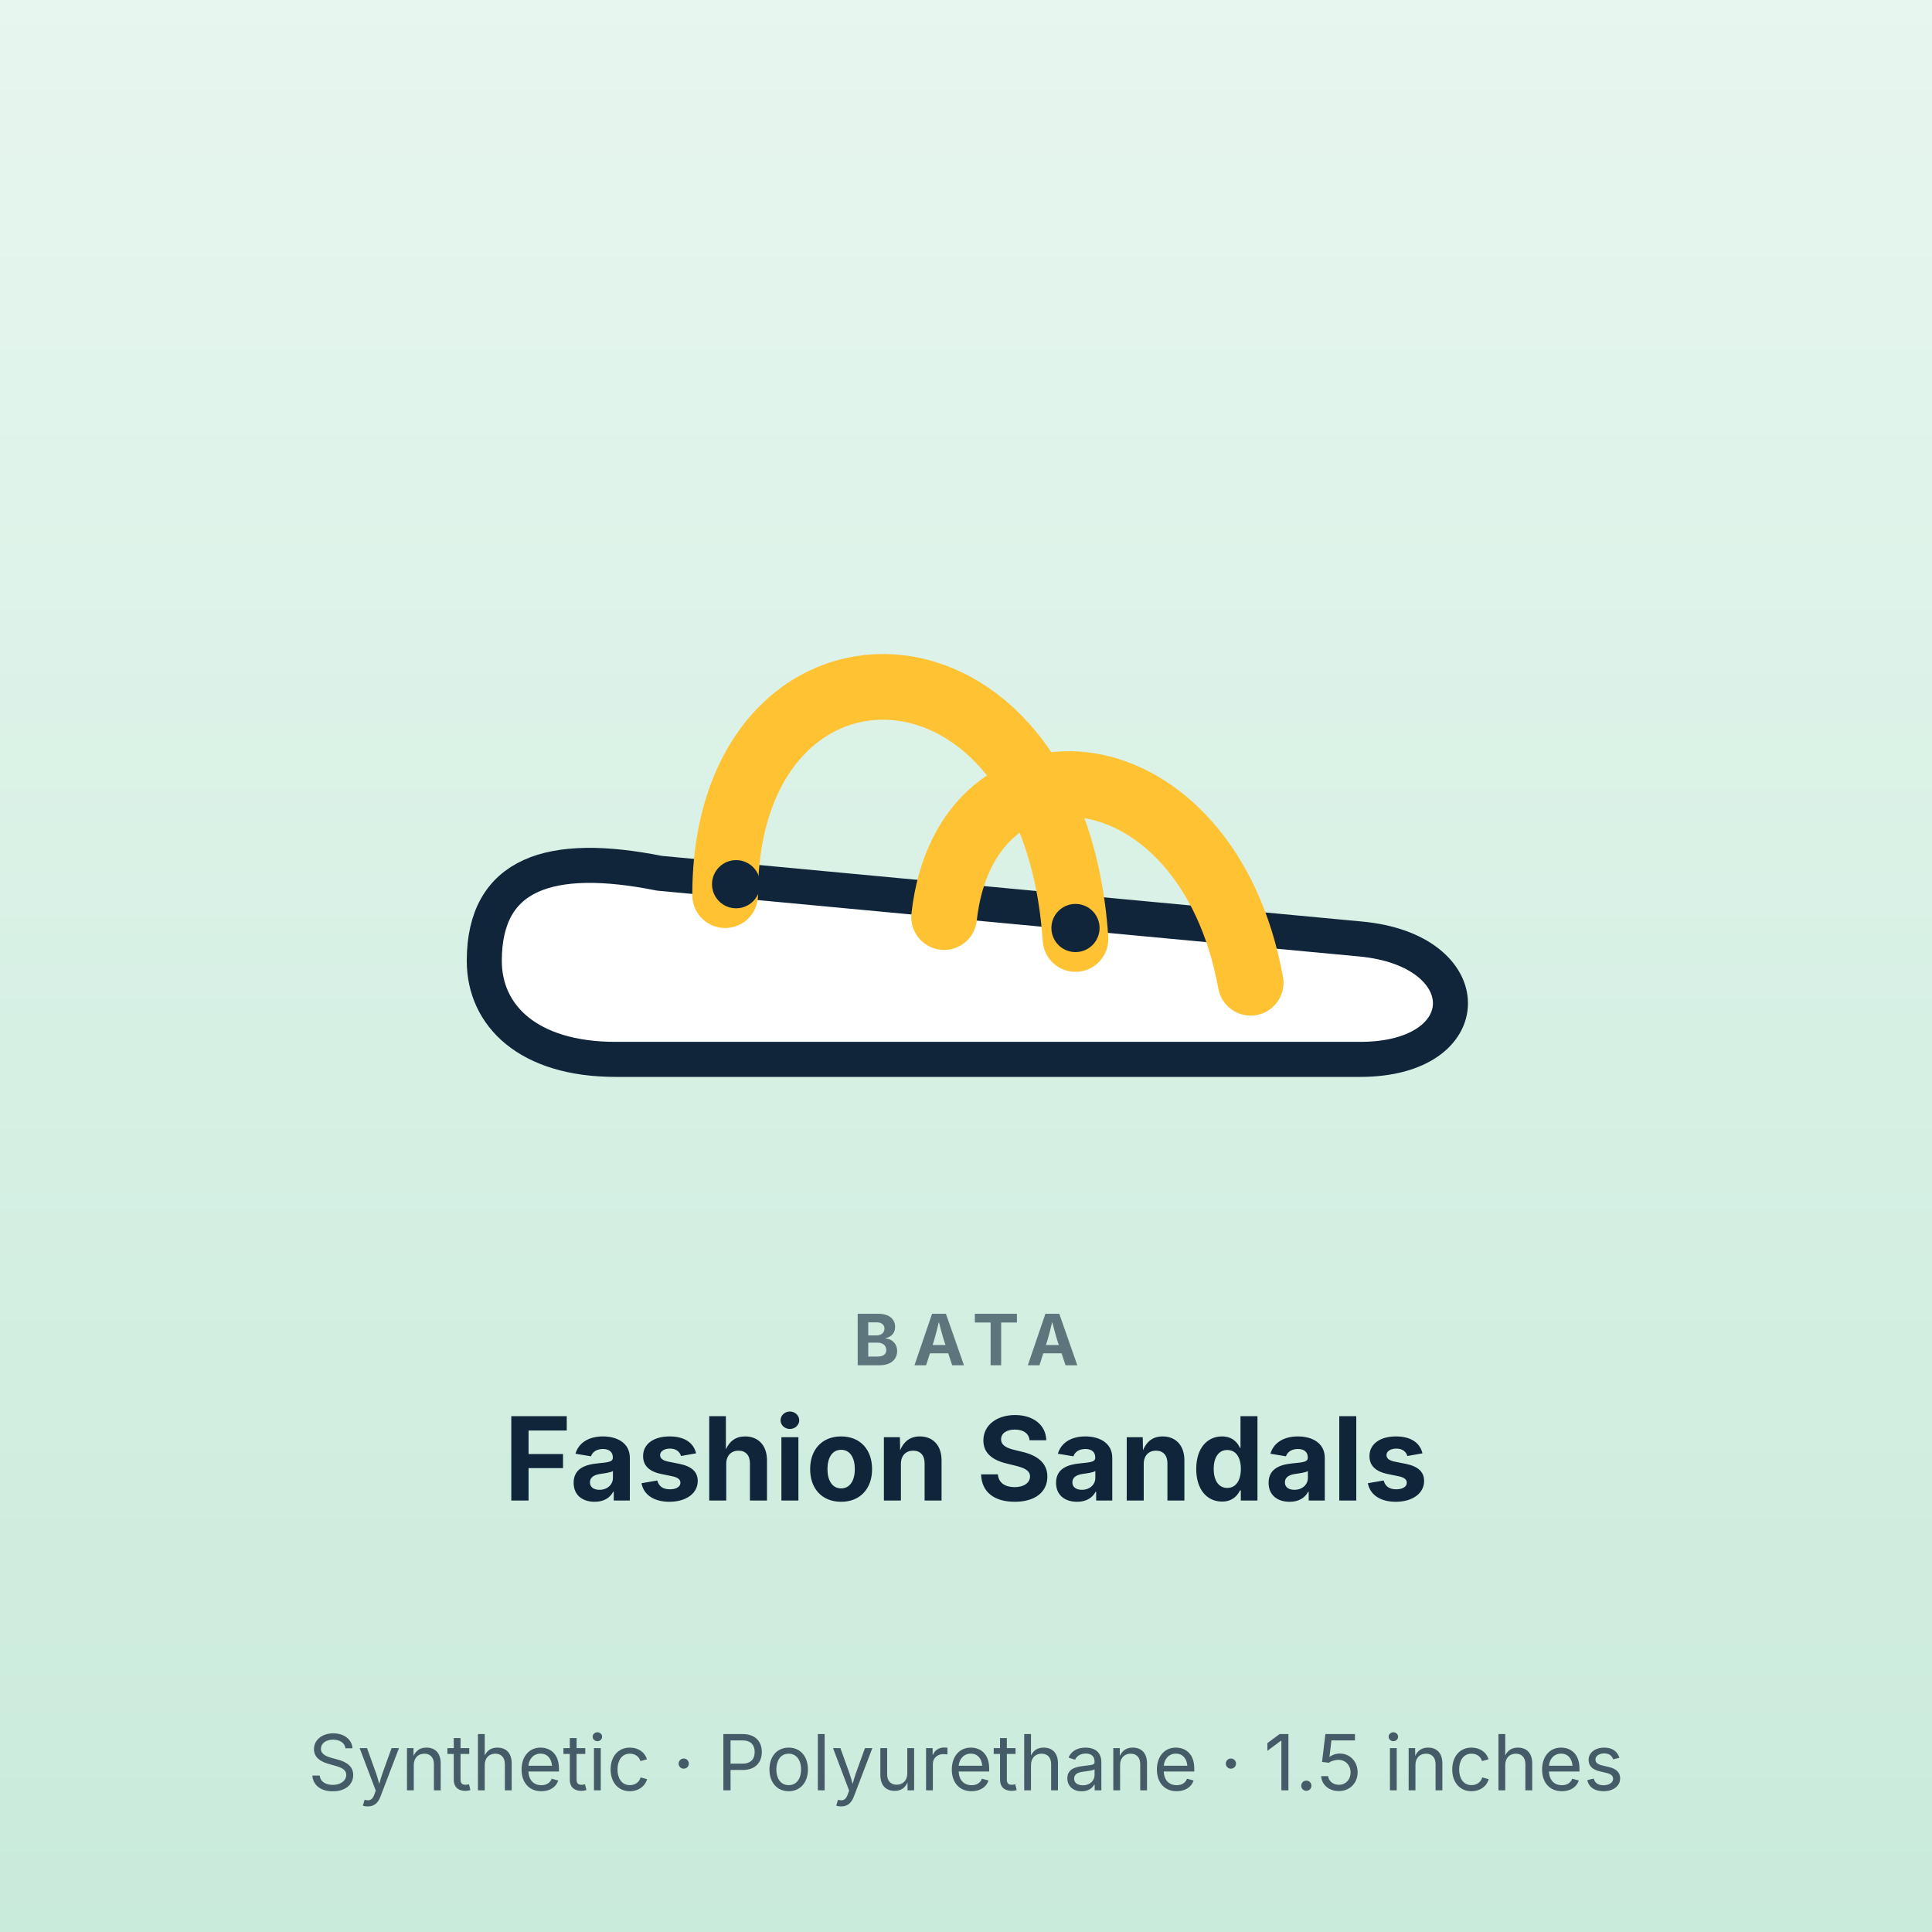
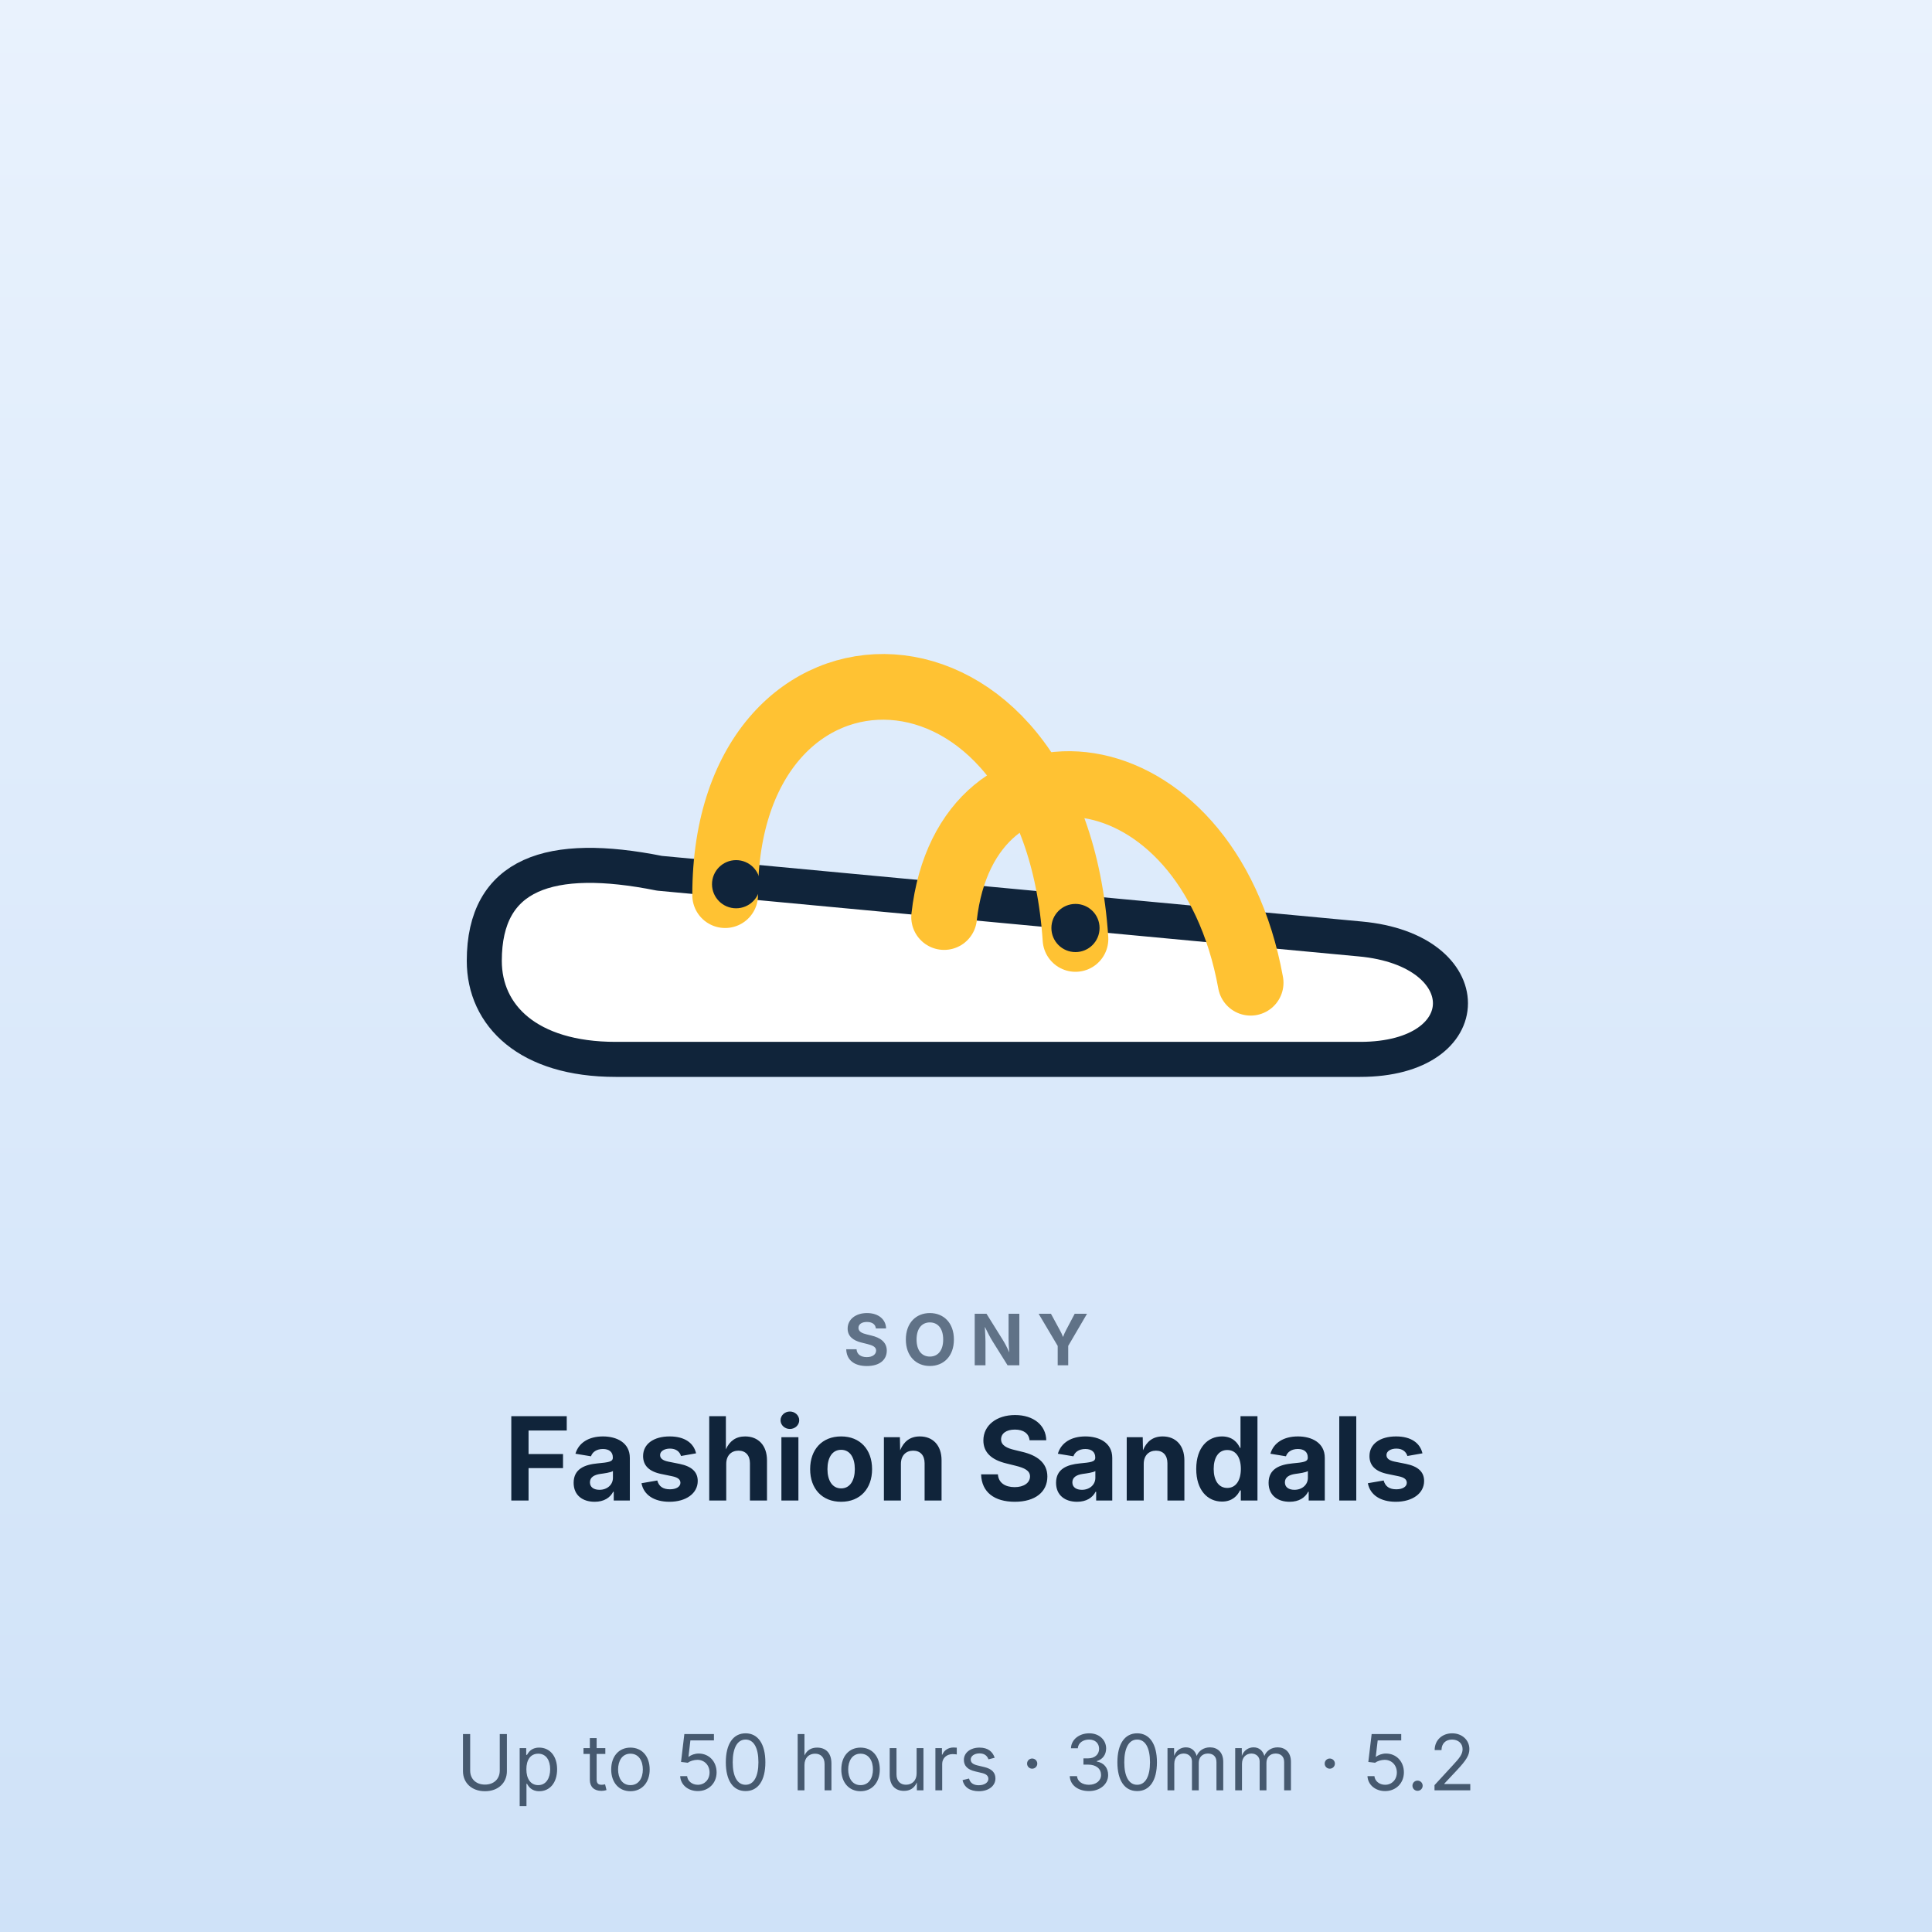
- <svg xmlns="http://www.w3.org/2000/svg" viewBox="0 0 600 600" role="img" aria-label="Bata Women's Fashion Sandals">
+ <svg xmlns="http://www.w3.org/2000/svg" viewBox="0 0 600 600" role="img" aria-label="Sony WH-CH520 Wireless Bluetooth Headphones">
  <defs>
    <linearGradient id="g" x1="0" y1="0" x2="0" y2="1">
-       <stop offset="0" stop-color="#e7f6ef" />
-       <stop offset="1" stop-color="#c9ebdb" />
+       <stop offset="0" stop-color="#e9f2fd" />
+       <stop offset="1" stop-color="#cfe2f8" />
    </linearGradient>
  </defs>
  <rect width="600" height="600" fill="url(#g)" />
  <g transform="translate(130 40) scale(3.4)">
    <path d="M6 76 C6 68 12 66 22 68 L86 74 C97 75 97 85 86 85 L18 85 C10 85 6 81 6 76 Z" fill="#fff" stroke="#10243a" stroke-width="3.2" stroke-linejoin="round" stroke-linecap="round" />
    <path d="M28 70 C28 44 58 44 60 74" fill="none" stroke="#ffc233" stroke-width="6" stroke-linecap="round" />
    <path d="M48 72 C50 54 72 56 76 78" fill="none" stroke="#ffc233" stroke-width="6" stroke-linecap="round" />
    <circle cx="29" cy="69" r="2.2" fill="#10243a" stroke="none" />
    <circle cx="60" cy="73" r="2.2" fill="#10243a" stroke="none" />
  </g>
-   <text x="300" y="424" text-anchor="middle" font-family="Inter, Arial, sans-serif" font-size="22" font-weight="700" letter-spacing="4" fill="#10243a" opacity=".6">BATA</text>
+   <text x="300" y="424" text-anchor="middle" font-family="Inter, Arial, sans-serif" font-size="22" font-weight="700" letter-spacing="4" fill="#10243a" opacity=".6">SONY</text>
  <text x="300" y="466" text-anchor="middle" font-family="Inter, Arial, sans-serif" font-size="36" font-weight="700" fill="#10243a">Fashion Sandals</text>
-   <text x="300" y="556" text-anchor="middle" font-family="Inter, Arial, sans-serif" font-size="24" fill="#10243a" opacity=".72">Synthetic  ·  Polyurethane  ·  1.5 inches</text>
+   <text x="300" y="556" text-anchor="middle" font-family="Inter, Arial, sans-serif" font-size="24" fill="#10243a" opacity=".72">Up to 50 hours  ·  30mm  ·  5.2</text>
</svg>
